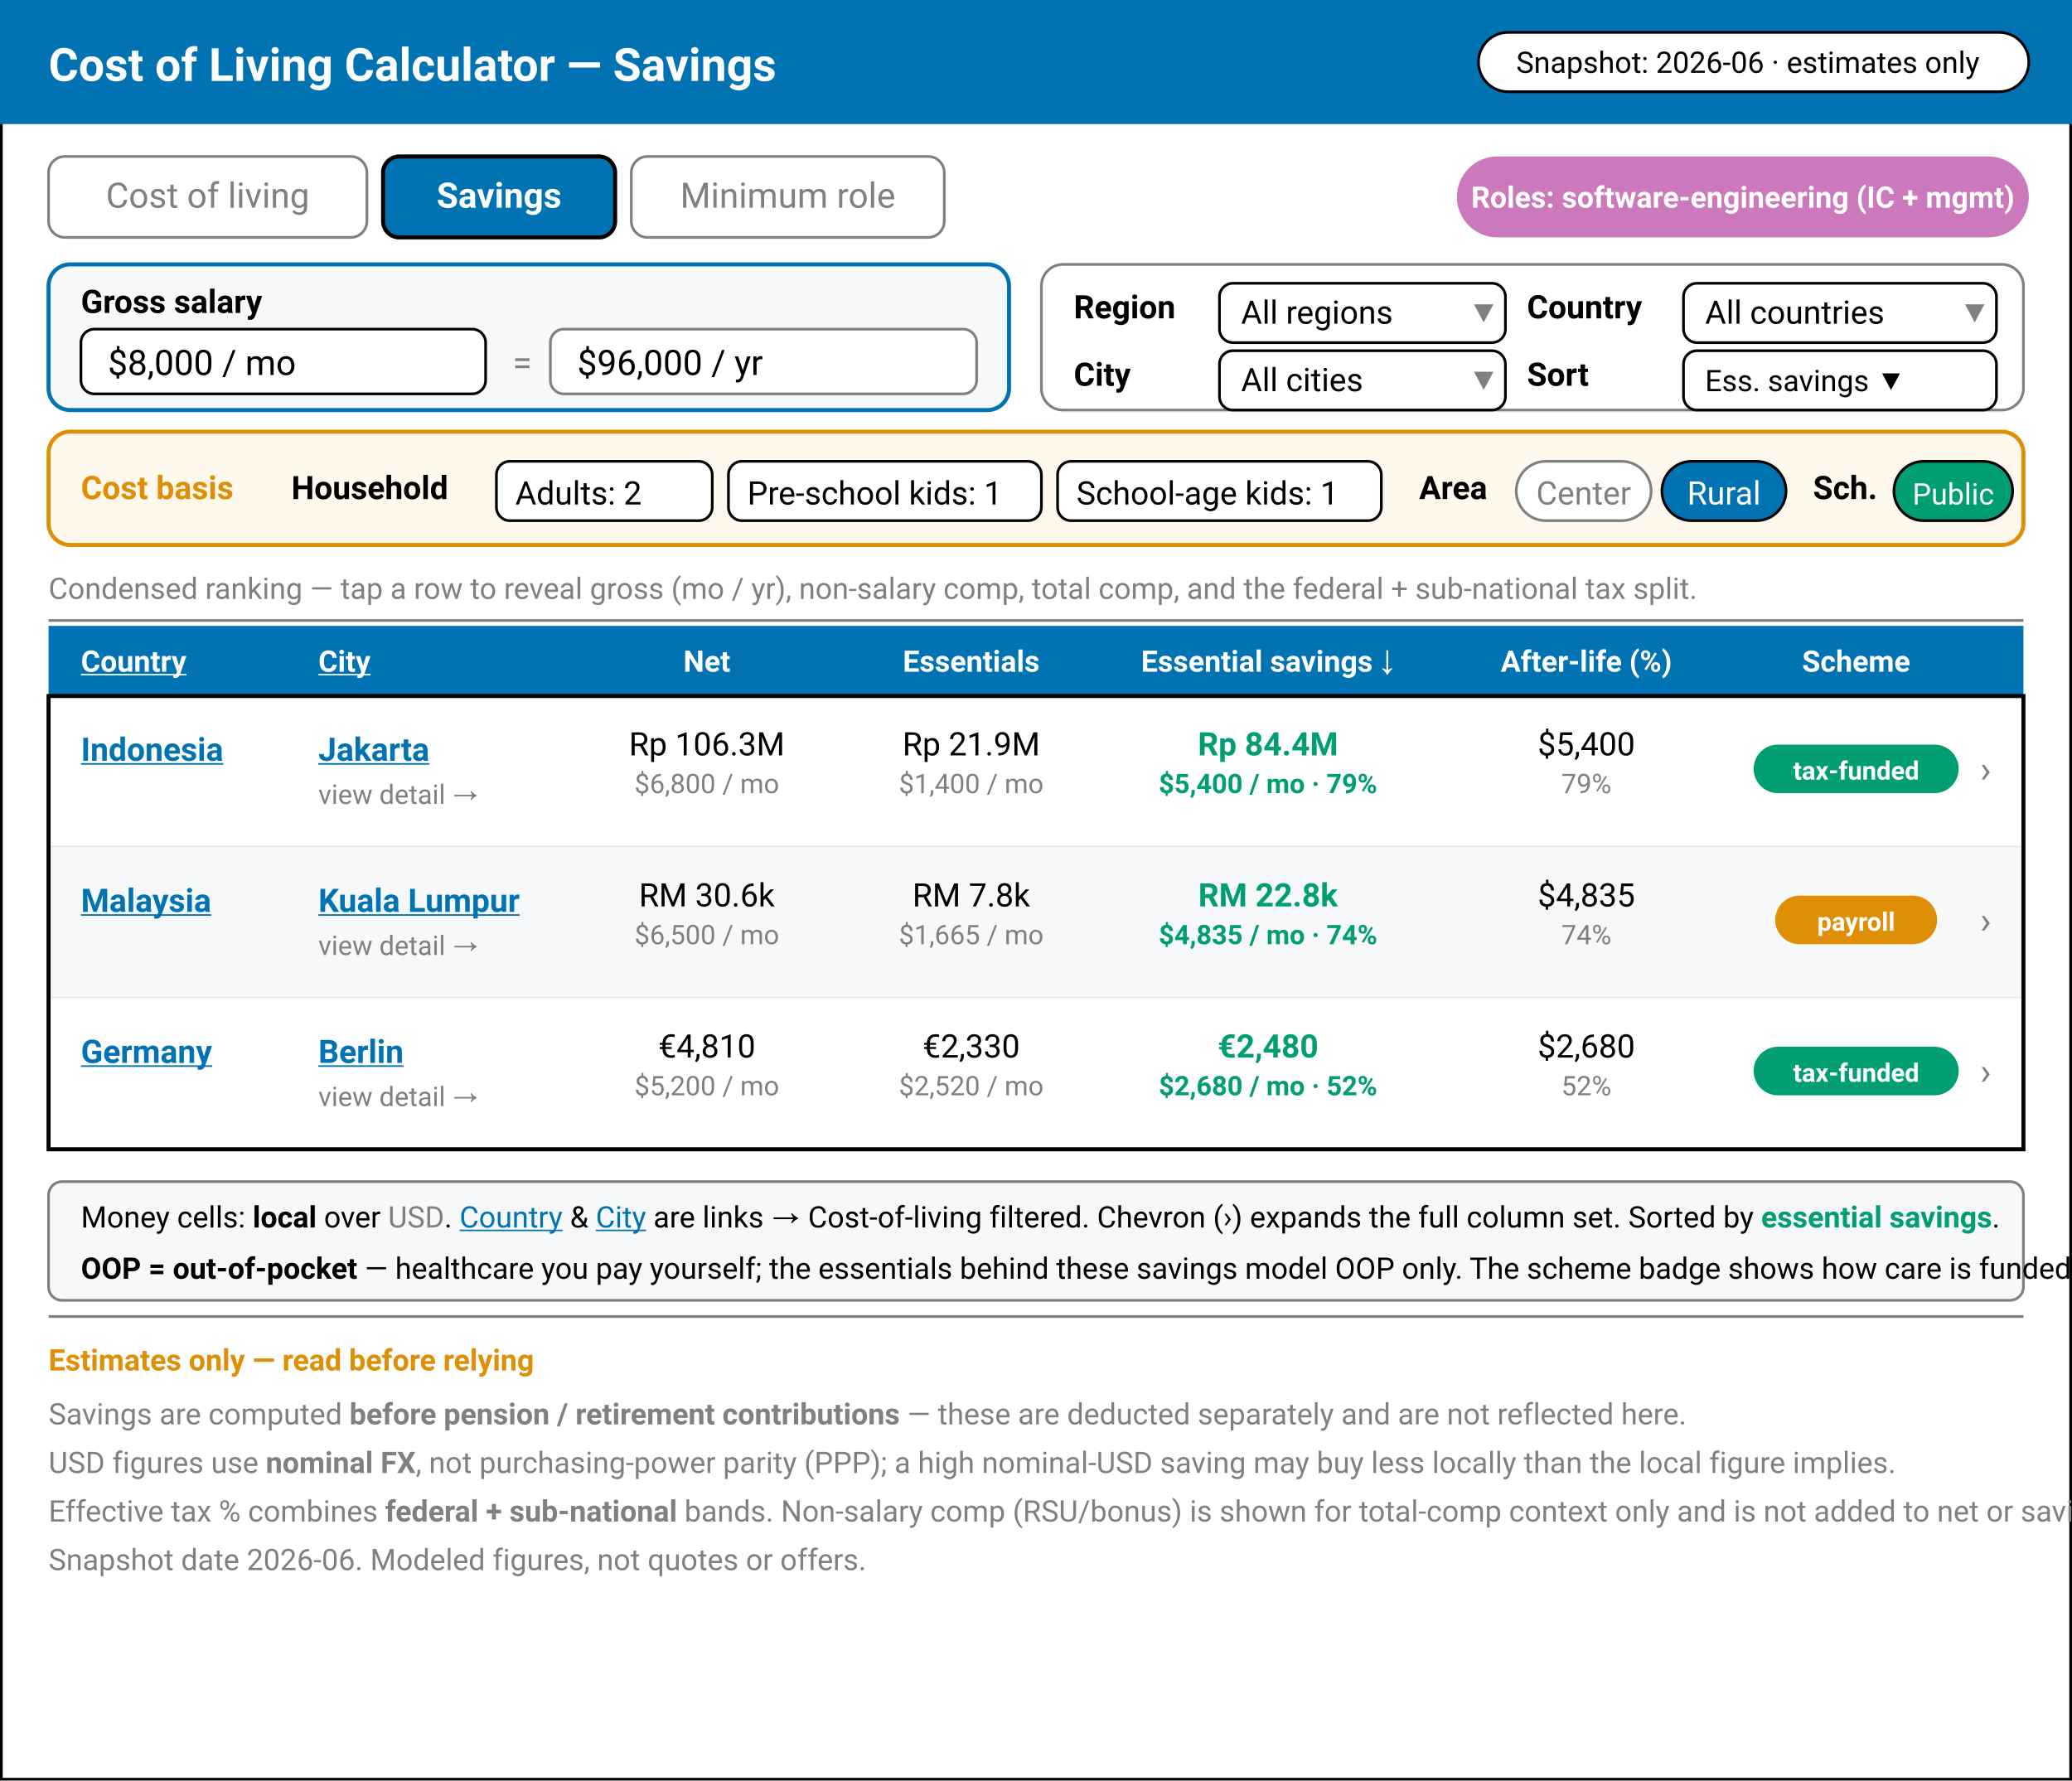
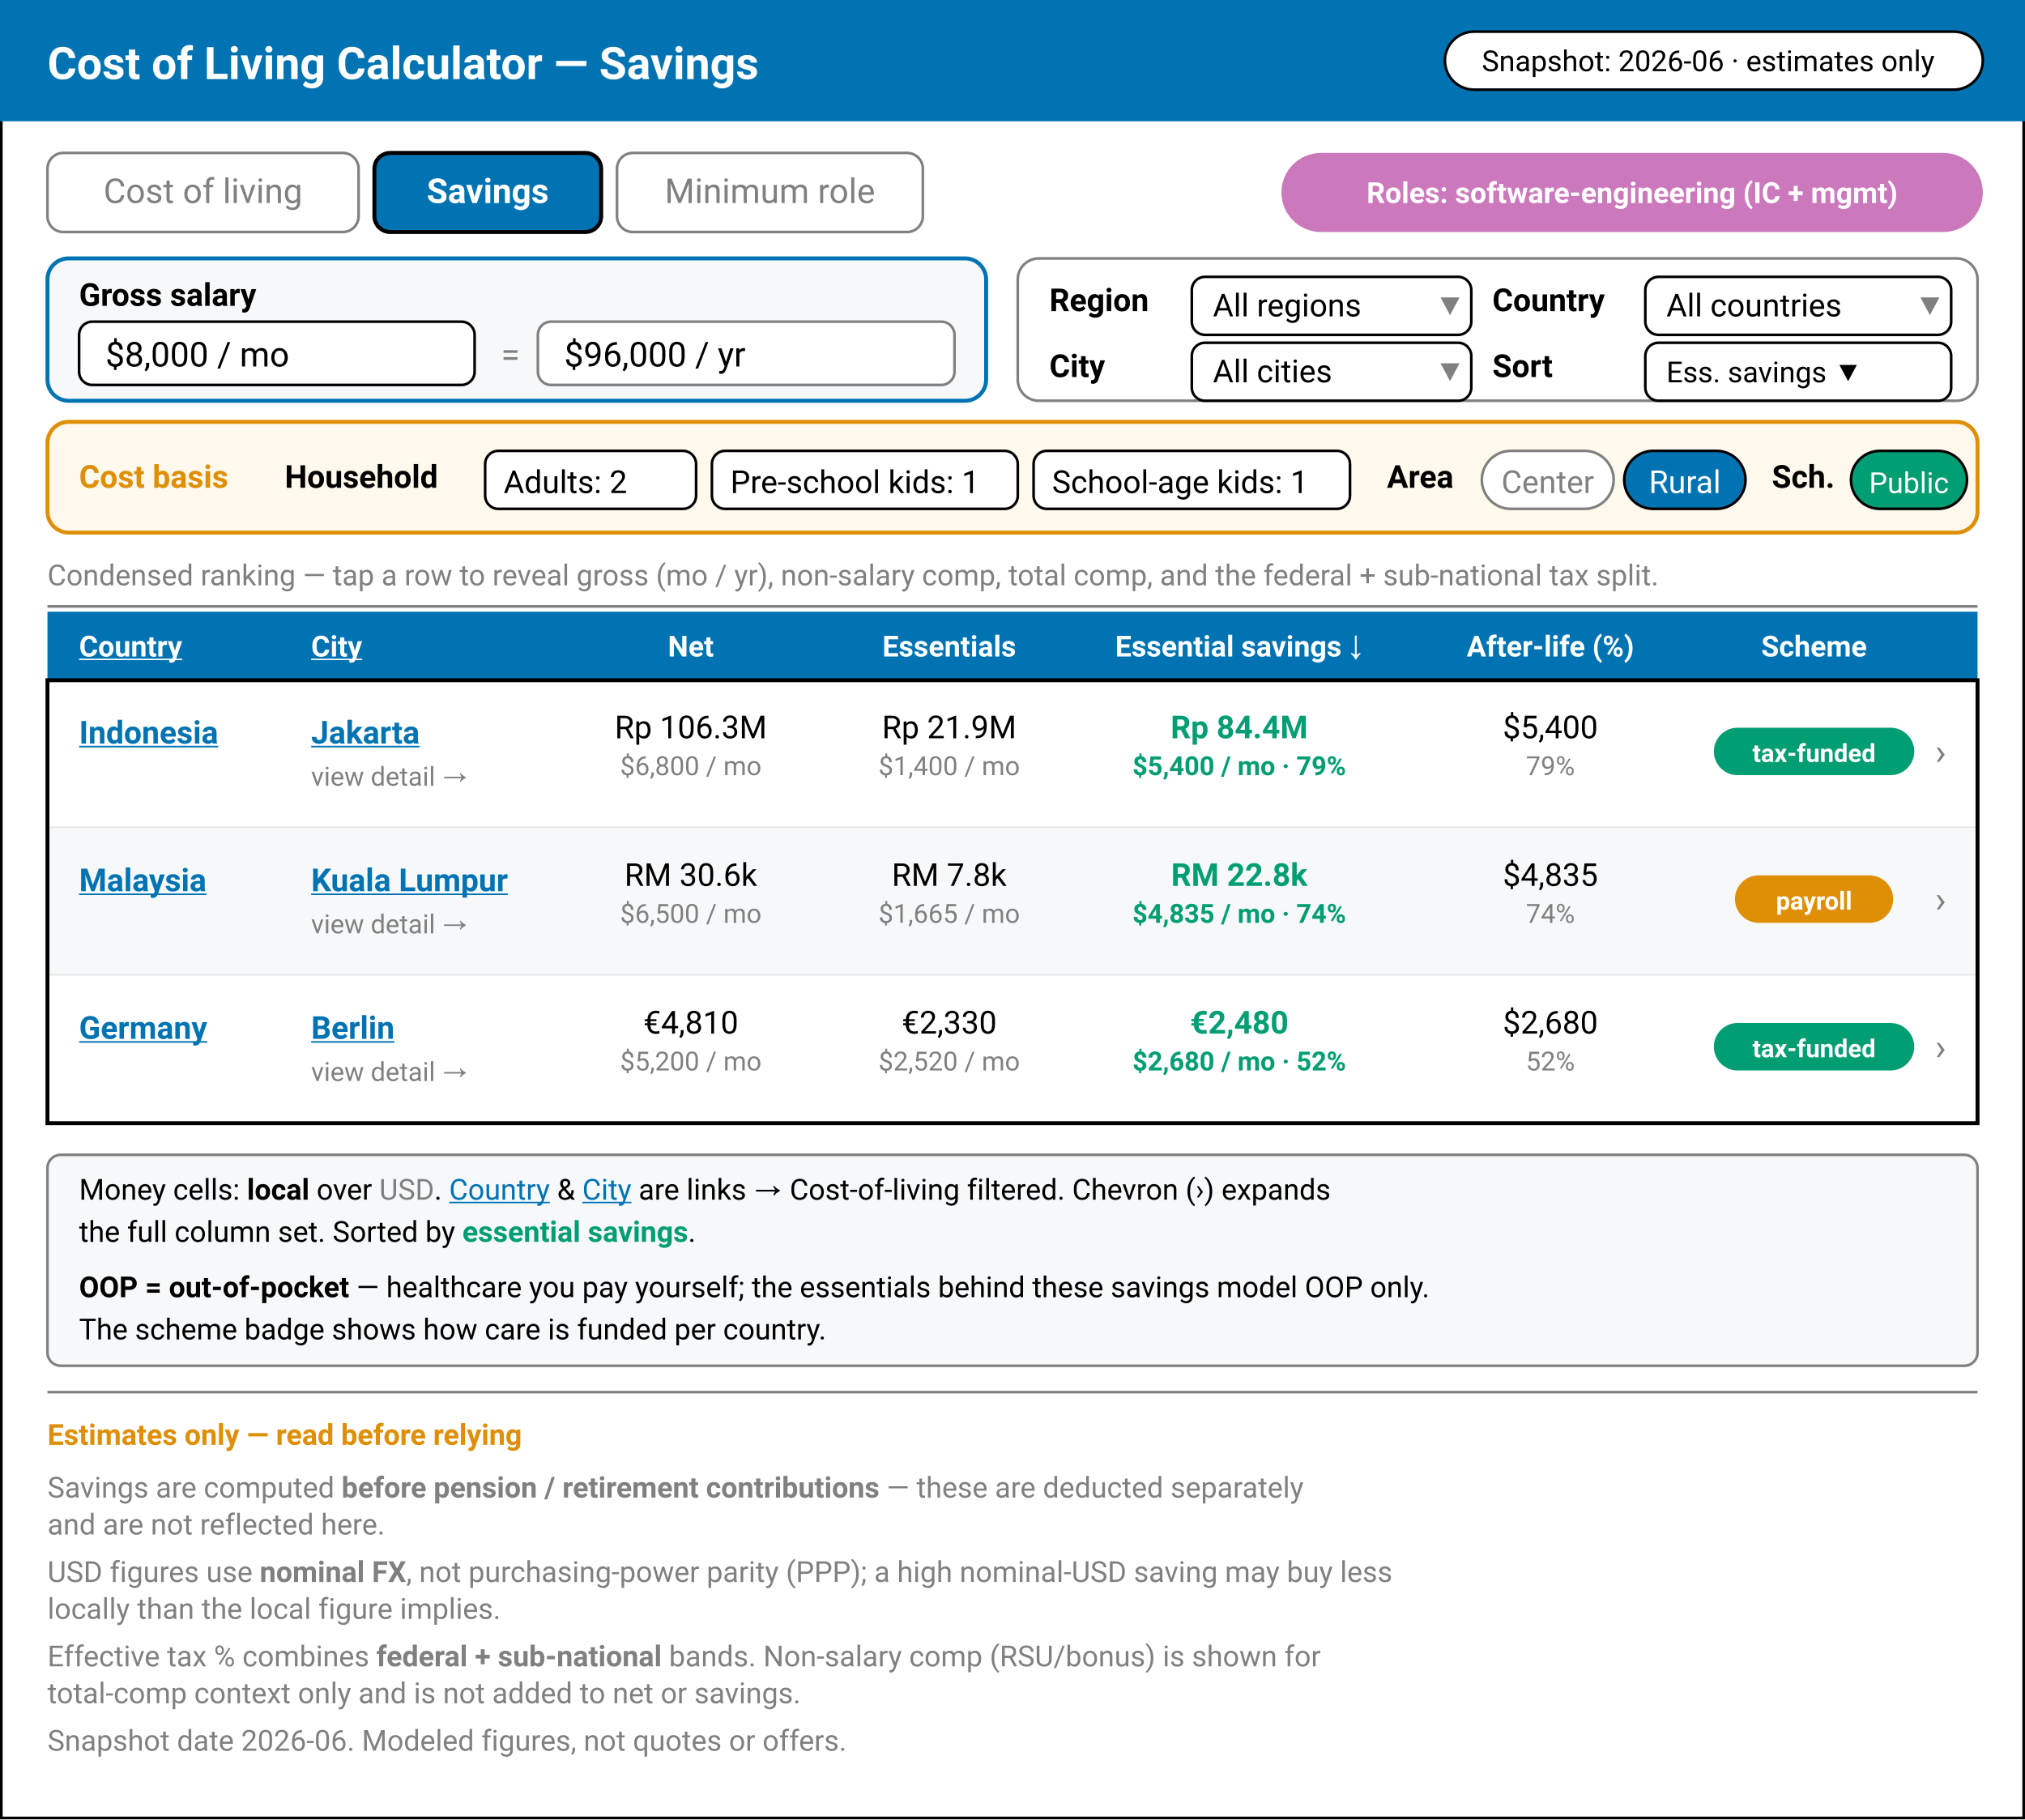
- <svg xmlns="http://www.w3.org/2000/svg" width="768" height="660" viewBox="0 0 768 660" font-family="-apple-system, Segoe UI, Roboto, Helvetica, Arial, sans-serif">
-   <rect x="0" y="0" width="768" height="660" fill="#FFFFFF" />
-   <rect x="0.5" y="0.5" width="767" height="659" fill="none" stroke="#000000" stroke-width="1" />
+ <svg xmlns="http://www.w3.org/2000/svg" width="768" height="690" viewBox="0 0 768 690" font-family="-apple-system, Segoe UI, Roboto, Helvetica, Arial, sans-serif">
+   <rect x="0" y="0" width="768" height="690" fill="#FFFFFF" />
+   <rect x="0.5" y="0.5" width="767" height="689" fill="none" stroke="#000000" stroke-width="1" />
  <rect x="0" y="0" width="768" height="46" fill="#0173B2" />
  <text x="18" y="30" font-size="17" font-weight="700" fill="#FFFFFF">Cost of Living Calculator — Savings</text>
  <rect x="548" y="12" width="204" height="22" rx="11" fill="#FFFFFF" stroke="#000000" stroke-width="1" />
  <text x="562" y="27" font-size="11" fill="#000000">Snapshot: 2026-06 · estimates only</text>
  <g font-size="13">
    <rect x="18" y="58" width="118" height="30" rx="6" fill="#FFFFFF" stroke="#808080" stroke-width="1" />
    <text x="77" y="77" text-anchor="middle" fill="#808080">Cost of living</text>
    <rect x="142" y="58" width="86" height="30" rx="6" fill="#0173B2" stroke="#000000" stroke-width="1.5" />
    <text x="185" y="77" text-anchor="middle" font-weight="700" fill="#FFFFFF">Savings</text>
    <rect x="234" y="58" width="116" height="30" rx="6" fill="#FFFFFF" stroke="#808080" stroke-width="1" />
    <text x="292" y="77" text-anchor="middle" fill="#808080">Minimum role</text>
  </g>
-   <rect x="540" y="58" width="212" height="30" rx="15" fill="#CC78BC" />
-   <text x="646" y="77" font-size="11" fill="#FFFFFF" text-anchor="middle" font-weight="700">Roles: software-engineering (IC + mgmt)</text>
+   <rect x="486" y="58" width="266" height="30" rx="15" fill="#CC78BC" />
+   <text x="619" y="77" font-size="11" fill="#FFFFFF" text-anchor="middle" font-weight="700">Roles: software-engineering (IC + mgmt)</text>
  <rect x="18" y="98" width="356" height="54" rx="8" fill="#F6F8FA" stroke="#0173B2" stroke-width="1.5" />
  <text x="30" y="116" font-size="12" font-weight="700" fill="#000000">Gross salary</text>
  <rect x="30" y="122" width="150" height="24" rx="5" fill="#FFFFFF" stroke="#000000" stroke-width="1" />
  <text x="40" y="139" font-size="13" fill="#000000">$8,000 / mo</text>
  <text x="190" y="139" font-size="13" fill="#808080">=</text>
  <rect x="204" y="122" width="158" height="24" rx="5" fill="#FFFFFF" stroke="#808080" stroke-width="1" />
  <text x="214" y="139" font-size="13" fill="#000000">$96,000 / yr</text>
  <rect x="386" y="98" width="364" height="54" rx="8" fill="#FFFFFF" stroke="#808080" stroke-width="1" />
  <g font-size="12">
    <text x="398" y="118" font-weight="600" fill="#000000">Region</text>
    <rect x="452" y="105" width="106" height="22" rx="5" fill="#FFFFFF" stroke="#000000" stroke-width="1" />
    <text x="460" y="120" fill="#000000">All regions</text>
    <text x="544" y="120" fill="#808080">▼</text>
    <text x="566" y="118" font-weight="600" fill="#000000">Country</text>
    <rect x="624" y="105" width="116" height="22" rx="5" fill="#FFFFFF" stroke="#000000" stroke-width="1" />
    <text x="632" y="120" fill="#000000">All countries</text>
    <text x="726" y="120" fill="#808080">▼</text>
    <text x="398" y="143" font-weight="600" fill="#000000">City</text>
    <rect x="452" y="130" width="106" height="22" rx="5" fill="#FFFFFF" stroke="#000000" stroke-width="1" />
    <text x="460" y="145" fill="#000000">All cities</text>
    <text x="544" y="145" fill="#808080">▼</text>
    <text x="566" y="143" font-weight="600" fill="#000000">Sort</text>
    <rect x="624" y="130" width="116" height="22" rx="5" fill="#FFFFFF" stroke="#000000" stroke-width="1" />
    <text x="632" y="145" font-size="11" fill="#000000">Ess. savings ▼</text>
  </g>
  <rect x="18" y="160" width="732" height="42" rx="8" fill="#FFF8EC" stroke="#DE8F05" stroke-width="1.5" />
  <g font-size="12">
    <text x="30" y="185" font-weight="700" fill="#DE8F05">Cost basis</text>
    <text x="108" y="185" font-weight="600" fill="#000000">Household</text>
    <rect x="184" y="171" width="80" height="22" rx="5" fill="#FFFFFF" stroke="#000000" stroke-width="1" />
    <text x="191" y="187" fill="#000000">Adults: 2</text>
    <rect x="270" y="171" width="116" height="22" rx="5" fill="#FFFFFF" stroke="#000000" stroke-width="1" />
    <text x="277" y="187" fill="#000000">Pre-school kids: 1</text>
    <rect x="392" y="171" width="120" height="22" rx="5" fill="#FFFFFF" stroke="#000000" stroke-width="1" />
    <text x="399" y="187" fill="#000000">School-age kids: 1</text>
    <text x="526" y="185" font-weight="600" fill="#000000">Area</text>
    <rect x="562" y="171" width="50" height="22" rx="11" fill="#FFFFFF" stroke="#808080" stroke-width="1" />
    <text x="587" y="187" text-anchor="middle" fill="#808080">Center</text>
    <rect x="616" y="171" width="46" height="22" rx="11" fill="#0173B2" stroke="#000000" stroke-width="1" />
    <text x="639" y="187" text-anchor="middle" fill="#FFFFFF">Rural</text>
    <text x="672" y="185" font-weight="600" fill="#000000">Sch.</text>
    <rect x="702" y="171" width="44" height="22" rx="11" fill="#029E73" stroke="#000000" stroke-width="1" />
    <text x="724" y="187" text-anchor="middle" font-size="11" fill="#FFFFFF">Public</text>
  </g>
  <text x="18" y="222" font-size="11" fill="#808080">Condensed ranking — tap a row to reveal gross (mo / yr), non-salary comp, total comp, and the federal + sub-national tax split.</text>
  <line x1="18" y1="230" x2="750" y2="230" stroke="#808080" stroke-width="1" />
  <g font-size="11" fill="#FFFFFF" font-weight="700">
    <rect x="18" y="232" width="732" height="26" fill="#0173B2" />
    <text x="30" y="249" text-decoration="underline">Country</text>
    <text x="118" y="249" text-decoration="underline">City</text>
    <text x="262" y="249" text-anchor="middle">Net</text>
    <text x="360" y="249" text-anchor="middle">Essentials</text>
    <text x="470" y="249" text-anchor="middle">Essential savings ↓</text>
    <text x="588" y="249" text-anchor="middle">After-life (%)</text>
    <text x="688" y="249" text-anchor="middle">Scheme</text>
  </g>
  <rect x="18" y="258" width="732" height="56" fill="#FFFFFF" />
  <g font-size="12">
    <text x="30" y="282" fill="#0173B2" text-decoration="underline" font-weight="600">Indonesia</text>
    <text x="118" y="282" fill="#0173B2" text-decoration="underline" font-weight="600">Jakarta</text>
    <text x="118" y="298" fill="#808080" font-size="10">view detail →</text>
    <text x="262" y="280" fill="#000000" text-anchor="middle">Rp 106.3M</text>
    <text x="262" y="294" fill="#808080" font-size="10" text-anchor="middle">$6,800 / mo</text>
    <text x="360" y="280" fill="#000000" text-anchor="middle">Rp 21.9M</text>
    <text x="360" y="294" fill="#808080" font-size="10" text-anchor="middle">$1,400 / mo</text>
    <text x="470" y="280" fill="#029E73" text-anchor="middle" font-weight="700">Rp 84.4M</text>
    <text x="470" y="294" fill="#029E73" font-size="10" text-anchor="middle" font-weight="600">$5,400 / mo · 79%</text>
    <text x="588" y="280" fill="#000000" text-anchor="middle">$5,400</text>
    <text x="588" y="294" fill="#808080" font-size="10" text-anchor="middle">79%</text>
  </g>
  <rect x="650" y="276" width="76" height="18" rx="9" fill="#029E73" />
  <text x="688" y="289" font-size="9.5" fill="#FFFFFF" text-anchor="middle" font-weight="700">tax-funded</text>
  <text x="736" y="290" font-size="14" fill="#808080" text-anchor="middle">›</text>
  <line x1="18" y1="314" x2="750" y2="314" stroke="#E5E5E5" stroke-width="1" />
  <rect x="18" y="314" width="732" height="56" fill="#F6F8FA" />
  <g font-size="12">
    <text x="30" y="338" fill="#0173B2" text-decoration="underline" font-weight="600">Malaysia</text>
    <text x="118" y="338" fill="#0173B2" text-decoration="underline" font-weight="600">Kuala Lumpur</text>
    <text x="118" y="354" fill="#808080" font-size="10">view detail →</text>
    <text x="262" y="336" fill="#000000" text-anchor="middle">RM 30.6k</text>
    <text x="262" y="350" fill="#808080" font-size="10" text-anchor="middle">$6,500 / mo</text>
    <text x="360" y="336" fill="#000000" text-anchor="middle">RM 7.8k</text>
    <text x="360" y="350" fill="#808080" font-size="10" text-anchor="middle">$1,665 / mo</text>
    <text x="470" y="336" fill="#029E73" text-anchor="middle" font-weight="700">RM 22.8k</text>
    <text x="470" y="350" fill="#029E73" font-size="10" text-anchor="middle" font-weight="600">$4,835 / mo · 74%</text>
    <text x="588" y="336" fill="#000000" text-anchor="middle">$4,835</text>
    <text x="588" y="350" fill="#808080" font-size="10" text-anchor="middle">74%</text>
  </g>
  <rect x="658" y="332" width="60" height="18" rx="9" fill="#DE8F05" />
  <text x="688" y="345" font-size="9.5" fill="#FFFFFF" text-anchor="middle" font-weight="700">payroll</text>
  <text x="736" y="346" font-size="14" fill="#808080" text-anchor="middle">›</text>
  <line x1="18" y1="370" x2="750" y2="370" stroke="#E5E5E5" stroke-width="1" />
  <rect x="18" y="370" width="732" height="56" fill="#FFFFFF" />
  <g font-size="12">
    <text x="30" y="394" fill="#0173B2" text-decoration="underline" font-weight="600">Germany</text>
    <text x="118" y="394" fill="#0173B2" text-decoration="underline" font-weight="600">Berlin</text>
    <text x="118" y="410" fill="#808080" font-size="10">view detail →</text>
    <text x="262" y="392" fill="#000000" text-anchor="middle">€4,810</text>
    <text x="262" y="406" fill="#808080" font-size="10" text-anchor="middle">$5,200 / mo</text>
    <text x="360" y="392" fill="#000000" text-anchor="middle">€2,330</text>
    <text x="360" y="406" fill="#808080" font-size="10" text-anchor="middle">$2,520 / mo</text>
    <text x="470" y="392" fill="#029E73" text-anchor="middle" font-weight="700">€2,480</text>
    <text x="470" y="406" fill="#029E73" font-size="10" text-anchor="middle" font-weight="600">$2,680 / mo · 52%</text>
    <text x="588" y="392" fill="#000000" text-anchor="middle">$2,680</text>
    <text x="588" y="406" fill="#808080" font-size="10" text-anchor="middle">52%</text>
  </g>
  <rect x="650" y="388" width="76" height="18" rx="9" fill="#029E73" />
  <text x="688" y="401" font-size="9.5" fill="#FFFFFF" text-anchor="middle" font-weight="700">tax-funded</text>
  <text x="736" y="402" font-size="14" fill="#808080" text-anchor="middle">›</text>
  <rect x="18" y="258" width="732" height="168" fill="none" stroke="#000000" stroke-width="1.5" />
-   <rect x="18" y="438" width="732" height="44" rx="5" fill="#F6F8FA" stroke="#808080" stroke-width="1" />
+   <rect x="18" y="438" width="732" height="80" rx="5" fill="#F6F8FA" stroke="#808080" stroke-width="1" />
  <g font-size="11">
-     <text x="30" y="455" fill="#000000">Money cells: <tspan font-weight="700">local</tspan> over <tspan fill="#808080">USD</tspan>. <tspan fill="#0173B2" text-decoration="underline">Country</tspan> &amp; <tspan fill="#0173B2" text-decoration="underline">City</tspan> are links → Cost-of-living filtered. Chevron (›) expands the full column set. Sorted by <tspan fill="#029E73" font-weight="700">essential savings</tspan>.</text>
-     <text x="30" y="474" fill="#000000">
-       <tspan font-weight="700">OOP = out-of-pocket</tspan> — healthcare you pay yourself; the essentials behind these savings model OOP only. The scheme badge shows how care is funded per country.</text>
+     <text x="30" y="455" fill="#000000">Money cells: <tspan font-weight="700">local</tspan> over <tspan fill="#808080">USD</tspan>. <tspan fill="#0173B2" text-decoration="underline">Country</tspan> &amp; <tspan fill="#0173B2" text-decoration="underline">City</tspan> are links → Cost-of-living filtered. Chevron (›) expands</text>
+     <text x="30" y="471" fill="#000000">the full column set. Sorted by <tspan fill="#029E73" font-weight="700">essential savings</tspan>.</text>
+     <text x="30" y="492" fill="#000000">
+       <tspan font-weight="700">OOP = out-of-pocket</tspan> — healthcare you pay yourself; the essentials behind these savings model OOP only.</text>
+     <text x="30" y="508" fill="#000000">The scheme badge shows how care is funded per country.</text>
  </g>
-   <line x1="18" y1="488" x2="750" y2="488" stroke="#808080" stroke-width="1" />
+   <line x1="18" y1="528" x2="750" y2="528" stroke="#808080" stroke-width="1" />
  <g font-size="11" fill="#808080">
-     <text x="18" y="508" font-weight="700" fill="#DE8F05">Estimates only — read before relying</text>
-     <text x="18" y="528">Savings are computed <tspan font-weight="600">before pension / retirement contributions</tspan> — these are deducted separately and are not reflected here.</text>
-     <text x="18" y="546">USD figures use <tspan font-weight="600">nominal FX</tspan>, not purchasing-power parity (PPP); a high nominal-USD saving may buy less locally than the local figure implies.</text>
-     <text x="18" y="564">Effective tax % combines <tspan font-weight="600">federal + sub-national</tspan> bands. Non-salary comp (RSU/bonus) is shown for total-comp context only and is not added to net or savings.</text>
-     <text x="18" y="582">Snapshot date 2026-06. Modeled figures, not quotes or offers.</text>
+     <text x="18" y="548" font-weight="700" fill="#DE8F05">Estimates only — read before relying</text>
+     <text x="18" y="568">Savings are computed <tspan font-weight="600">before pension / retirement contributions</tspan> — these are deducted separately</text>
+     <text x="18" y="582">and are not reflected here.</text>
+     <text x="18" y="600">USD figures use <tspan font-weight="600">nominal FX</tspan>, not purchasing-power parity (PPP); a high nominal-USD saving may buy less</text>
+     <text x="18" y="614">locally than the local figure implies.</text>
+     <text x="18" y="632">Effective tax % combines <tspan font-weight="600">federal + sub-national</tspan> bands. Non-salary comp (RSU/bonus) is shown for</text>
+     <text x="18" y="646">total-comp context only and is not added to net or savings.</text>
+     <text x="18" y="664">Snapshot date 2026-06. Modeled figures, not quotes or offers.</text>
  </g>
</svg>
